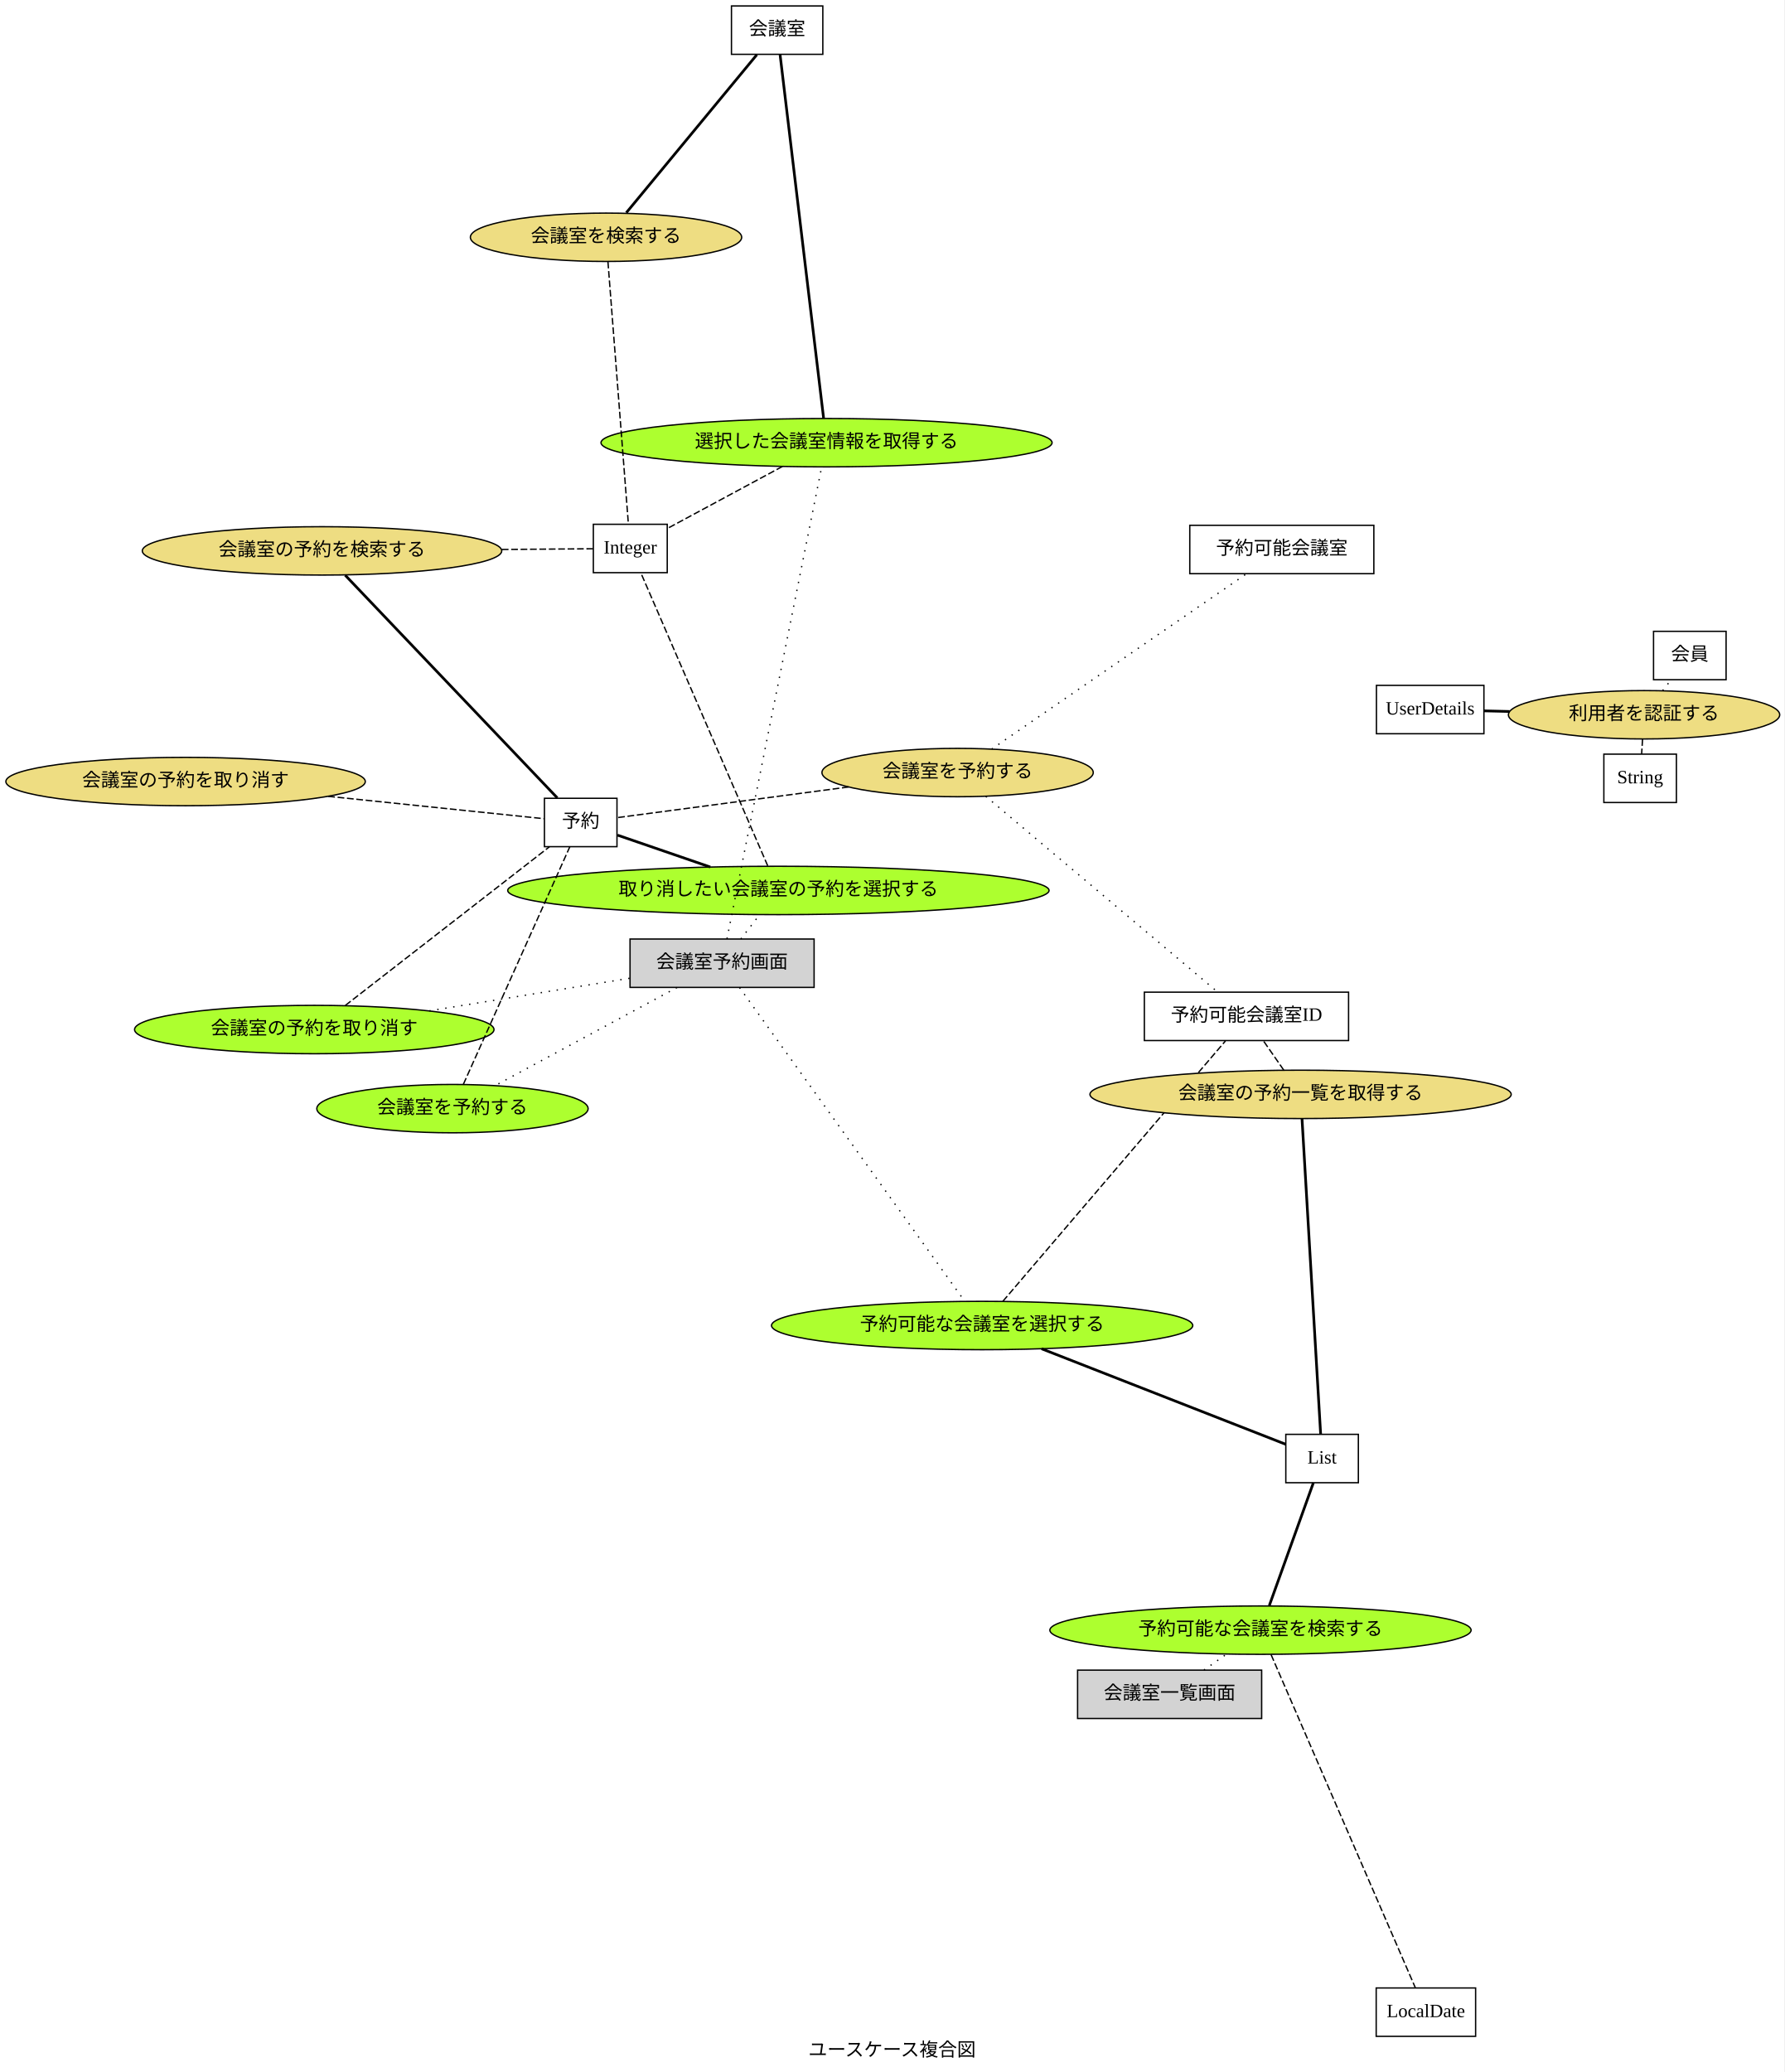
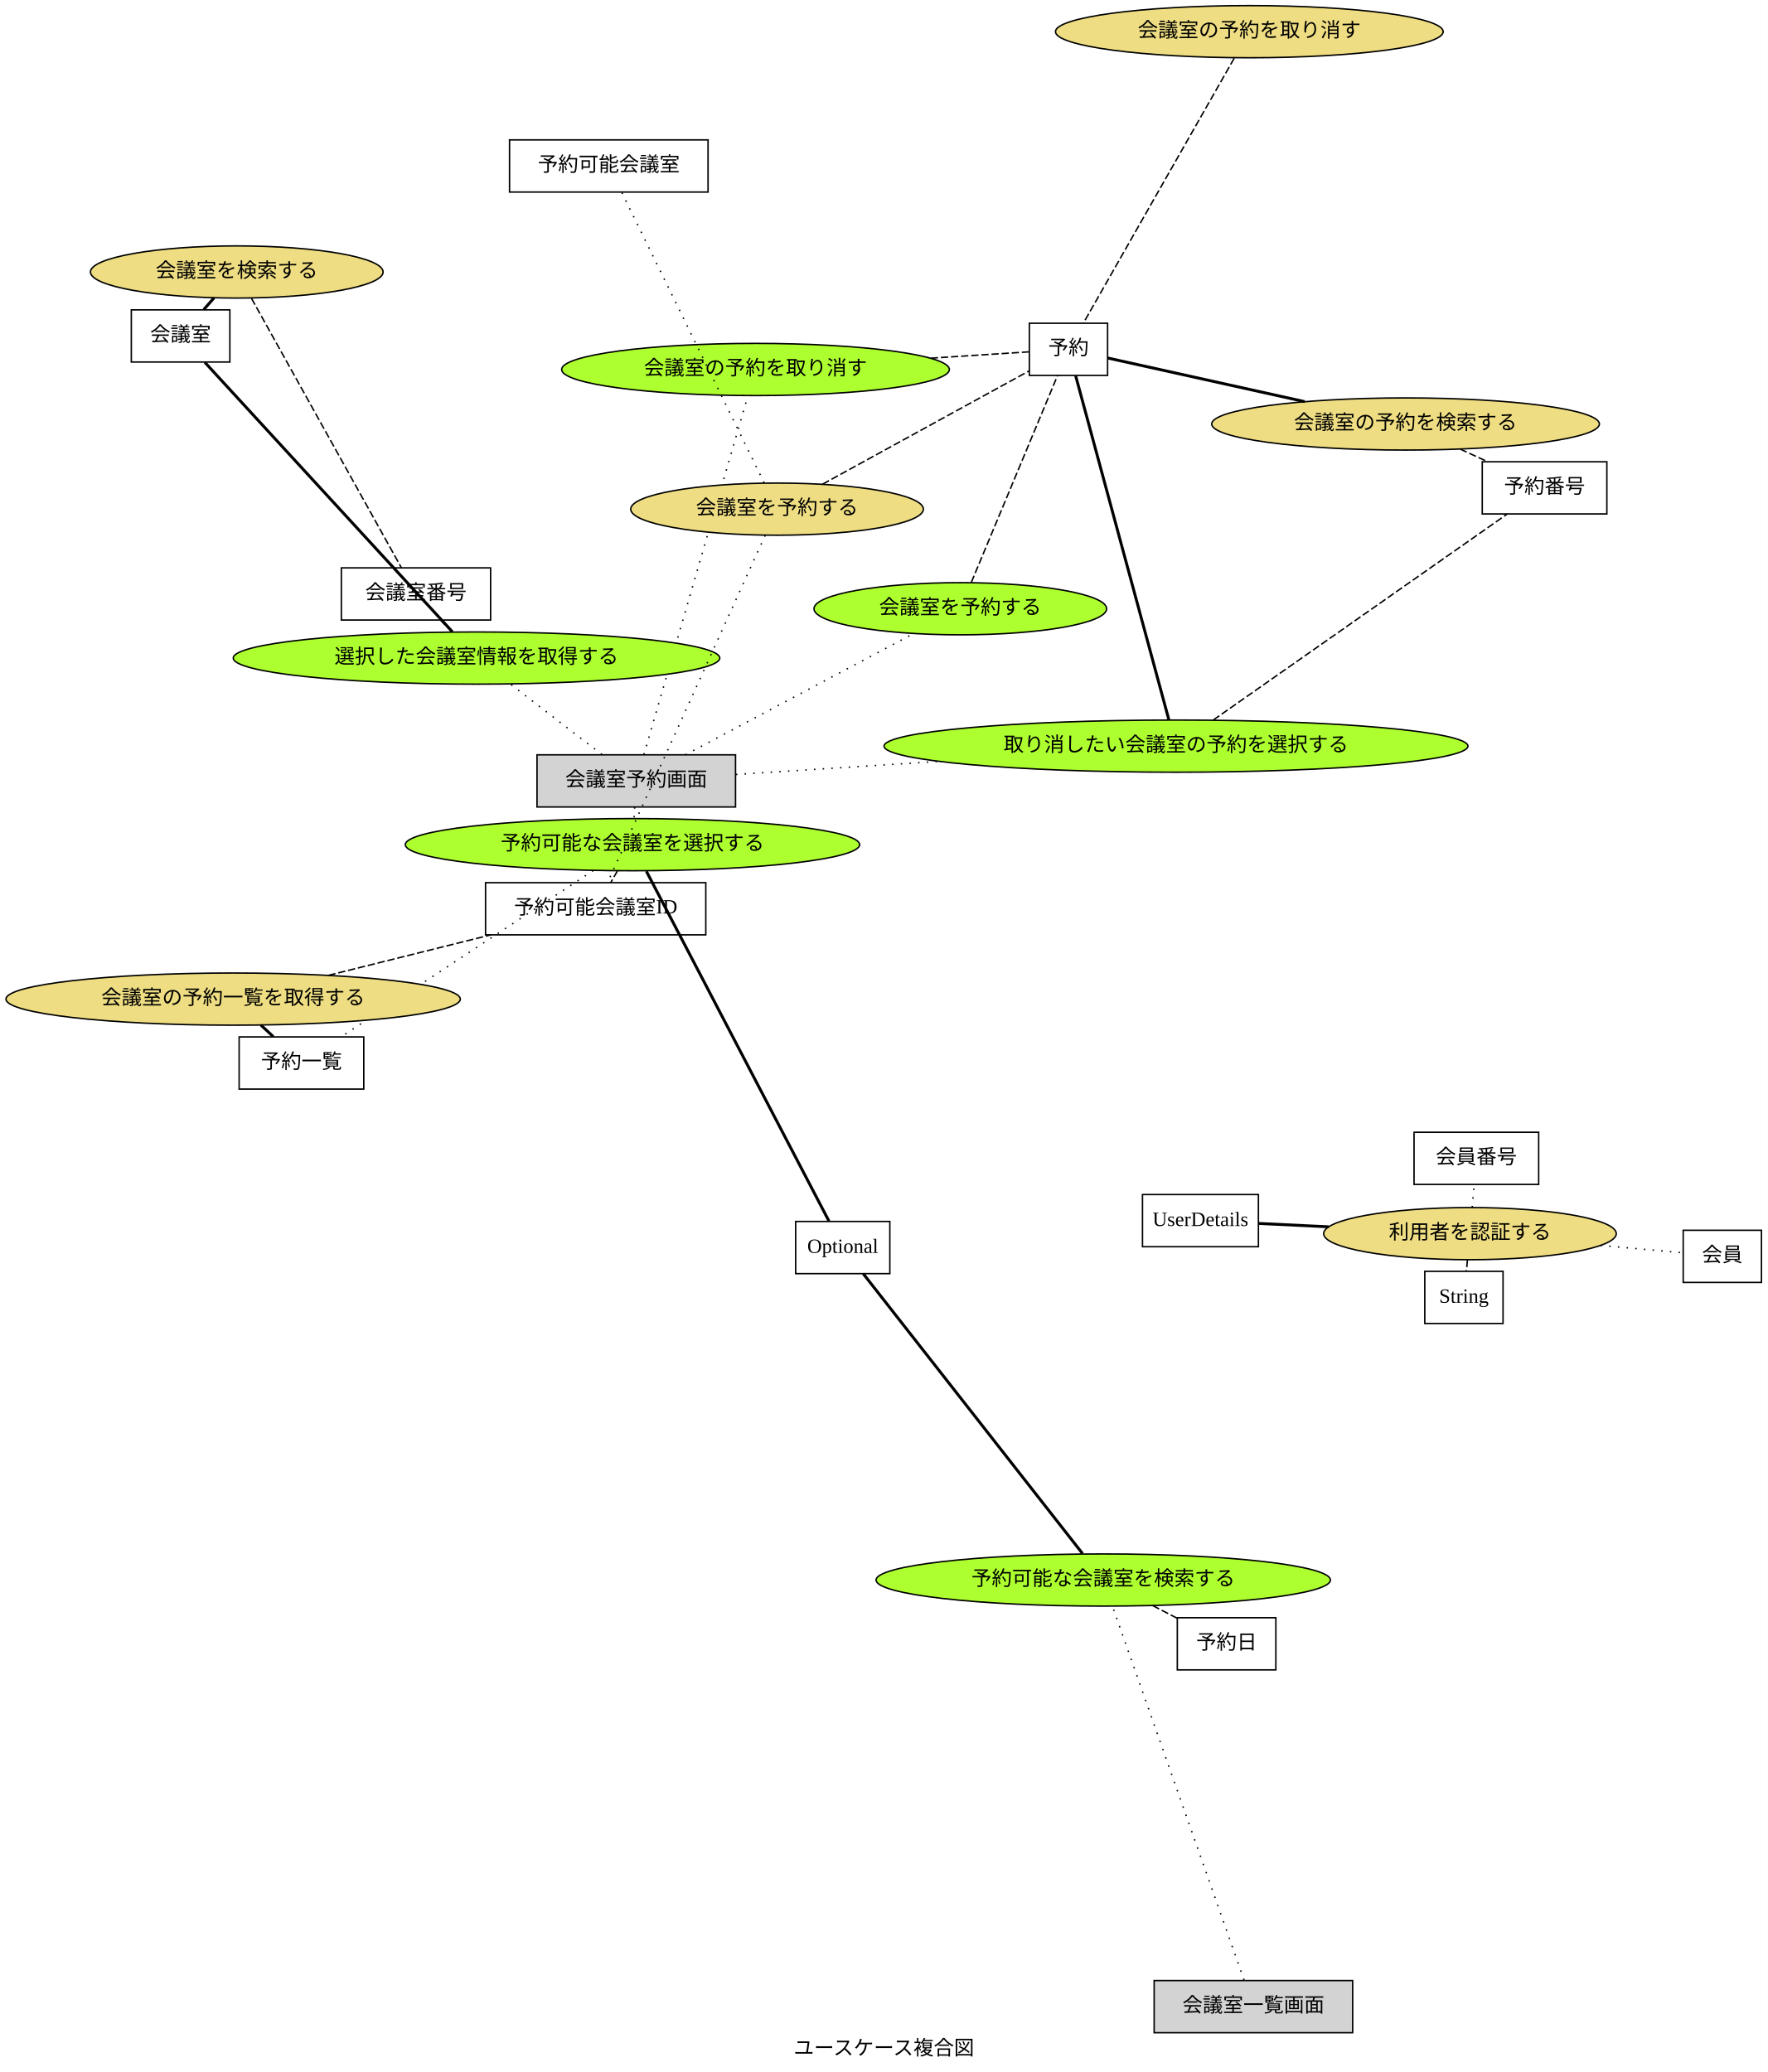
- <svg xmlns="http://www.w3.org/2000/svg" xmlns:xlink="http://www.w3.org/1999/xlink" width="1328pt" height="1542pt" viewBox="0.00 0.00 1328.00 1542.00">
-   <g id="graph0" class="graph" transform="scale(1 1) rotate(0) translate(4 1515)">
-     <polygon fill="white" stroke="transparent" points="-4,27 -4,-1515 1324,-1515 1324,27 -4,27" />
-     <text text-anchor="middle" x="660" y="15.2" font-family="Times New Roman,serif" font-size="14.00">ユースケース複合図
+ <svg xmlns="http://www.w3.org/2000/svg" xmlns:xlink="http://www.w3.org/1999/xlink" width="1220pt" height="1430pt" viewBox="0.00 0.00 1220.00 1430.00">
+   <g id="graph0" class="graph" transform="scale(1 1) rotate(0) translate(4 1403)">
+     <polygon fill="white" stroke="transparent" points="-4,27 -4,-1403 1216,-1403 1216,27 -4,27" />
+     <text text-anchor="middle" x="606" y="15.2" font-family="Times New Roman,serif" font-size="14.00">ユースケース複合図
        </text>
    <g id="node1" class="node">
      <g id="a_node1">
        <a xlink:href="https://github.com/k2works/application_programing_excercise_2022/tree/take13/src/main/java/mrs/application/scenario/MeetingRoomReservationScenario.java" xlink:title="MeetingRoomReservationScenario.cancel(Reservation)">
-           <ellipse fill="greenyellow" stroke="black" cx="229.92" cy="-748.8" rx="133.78" ry="18" />
-           <text text-anchor="middle" x="229.92" y="-745.1" font-family="Times New Roman,serif" font-size="14.00">会議室の予約を取り消す
+           <ellipse fill="greenyellow" stroke="black" cx="517.37" cy="-1148" rx="133.78" ry="18" />
+           <text text-anchor="middle" x="517.37" y="-1144.3" font-family="Times New Roman,serif" font-size="14.00">会議室の予約を取り消す
                    </text>
        </a>
      </g>
    </g>
    <g id="node2" class="node">
      <g id="a_node2">
        <a xlink:title="Reservation">
-           <polygon fill="none" stroke="black" points="455.22,-920.9 401.22,-920.9 401.22,-884.9 455.22,-884.9 455.22,-920.9" />
-           <text text-anchor="middle" x="428.22" y="-899.2" font-family="Times New Roman,serif" font-size="14.00">予約
+           <polygon fill="none" stroke="black" points="760.34,-1179.92 706.34,-1179.92 706.34,-1143.92 760.34,-1143.92 760.34,-1179.92" />
+           <text text-anchor="middle" x="733.34" y="-1158.22" font-family="Times New Roman,serif" font-size="14.00">予約
                    </text>
        </a>
      </g>
    </g>
    <g id="edge1" class="edge">
-       <path fill="none" stroke="black" stroke-dasharray="5,2" d="M253.06,-766.78C291.17,-796.39 366.72,-855.1 404.93,-884.8" />
+       <path fill="none" stroke="black" stroke-dasharray="5,2" d="M638.3,-1155.8C663.75,-1157.44 688.22,-1159.01 705.96,-1160.16" />
    </g>
    <g id="node7" class="node">
      <g id="a_node7">
-         <a xlink:href="https://github.com/k2works/application_programing_excercise_2022/tree/take13/src/main/java/mrs/application/scenario/MeetingRoomReservationScenario.java" xlink:title="MeetingRoomReservationScenario.findOne(Integer)">
-           <ellipse fill="greenyellow" stroke="black" cx="575.36" cy="-852.32" rx="201.46" ry="18" />
-           <text text-anchor="middle" x="575.36" y="-848.62" font-family="Times New Roman,serif" font-size="14.00">取り消したい会議室の予約を選択する
+         <a xlink:href="https://github.com/k2works/application_programing_excercise_2022/tree/take13/src/main/java/mrs/application/scenario/MeetingRoomReservationScenario.java" xlink:title="MeetingRoomReservationScenario.findOne(ReservationId)">
+           <ellipse fill="greenyellow" stroke="black" cx="807.54" cy="-888.06" rx="201.46" ry="18" />
+           <text text-anchor="middle" x="807.54" y="-884.36" font-family="Times New Roman,serif" font-size="14.00">取り消したい会議室の予約を選択する
                    </text>
        </a>
      </g>
    </g>
    <g id="edge6" class="edge">
-       <path fill="none" stroke="black" stroke-width="2" d="M455.55,-893.51C474.92,-886.85 501.47,-877.72 524.65,-869.75" />
-     </g>
-     <g id="node13" class="node">
-       <g id="a_node13">
-         <a xlink:href="https://github.com/k2works/application_programing_excercise_2022/tree/take13/src/main/java/mrs/application/service/reservation/ReservationService.java" xlink:title="ReservationService.findOne(Integer)">
-           <ellipse fill="#eedd82" stroke="black" cx="235.68" cy="-1105.03" rx="133.78" ry="18" />
-           <text text-anchor="middle" x="235.68" y="-1101.33" font-family="Times New Roman,serif" font-size="14.00">会議室の予約を検索する
-                     </text>
-         </a>
-       </g>
-     </g>
-     <g id="edge15" class="edge">
-       <path fill="none" stroke="black" stroke-width="2" d="M410.8,-921.2C374.14,-959.68 289.43,-1048.6 252.93,-1086.92" />
+       <path fill="none" stroke="black" stroke-width="2" d="M738.33,-1143.53C751.84,-1093.64 789.09,-956.17 802.58,-906.37" />
+     </g>
+     <g id="node15" class="node">
+       <g id="a_node15">
+         <a xlink:href="https://github.com/k2works/application_programing_excercise_2022/tree/take13/src/main/java/mrs/application/service/reservation/ReservationService.java" xlink:title="ReservationService.findOne(ReservationId)">
+           <ellipse fill="#eedd82" stroke="black" cx="965.95" cy="-1110.38" rx="133.78" ry="18" />
+           <text text-anchor="middle" x="965.95" y="-1106.68" font-family="Times New Roman,serif" font-size="14.00">会議室の予約を検索する
+                     </text>
+         </a>
+       </g>
+     </g>
+     <g id="edge16" class="edge">
+       <path fill="none" stroke="black" stroke-width="2" d="M760.48,-1155.91C793.56,-1148.58 850.68,-1135.92 896.32,-1125.81" />
    </g>
    <g id="node3" class="node">
      <g id="a_node3">
        <a xlink:title="ReservationsController">
-           <polygon fill="lightgray" stroke="black" points="601.94,-816.17 464.94,-816.17 464.94,-780.17 601.94,-780.17 601.94,-816.17" />
-           <text text-anchor="middle" x="533.44" y="-794.47" font-family="Times New Roman,serif" font-size="14.00">会議室予約画面
+           <polygon fill="lightgray" stroke="black" points="503.58,-882.06 366.58,-882.06 366.58,-846.06 503.58,-846.06 503.58,-882.06" />
+           <text text-anchor="middle" x="435.08" y="-860.36" font-family="Times New Roman,serif" font-size="14.00">会議室予約画面
                    </text>
        </a>
      </g>
    </g>
    <g id="edge2" class="edge">
-       <path fill="none" stroke="black" stroke-dasharray="1,5" d="M464.57,-786.96C420.32,-779.77 362.51,-770.36 315.34,-762.69" />
+       <path fill="none" stroke="black" stroke-dasharray="1,5" d="M440.35,-882.26C455.21,-933.54 497.33,-1078.86 512.14,-1129.96" />
    </g>
    <g id="node4" class="node">
      <g id="a_node4">
-         <a xlink:href="https://github.com/k2works/application_programing_excercise_2022/tree/take13/src/main/java/mrs/application/scenario/MeetingRoomReservationScenario.java" xlink:title="MeetingRoomReservationScenario.findMeetingRoom(Integer)">
-           <ellipse fill="greenyellow" stroke="black" cx="611.2" cy="-1185.55" rx="167.87" ry="18" />
-           <text text-anchor="middle" x="611.2" y="-1181.85" font-family="Times New Roman,serif" font-size="14.00">選択した会議室情報を取得する
+         <a xlink:href="https://github.com/k2works/application_programing_excercise_2022/tree/take13/src/main/java/mrs/application/scenario/MeetingRoomReservationScenario.java" xlink:title="MeetingRoomReservationScenario.findMeetingRoom(RoomId)">
+           <ellipse fill="greenyellow" stroke="black" cx="324.84" cy="-948.84" rx="167.87" ry="18" />
+           <text text-anchor="middle" x="324.84" y="-945.14" font-family="Times New Roman,serif" font-size="14.00">選択した会議室情報を取得する
                    </text>
        </a>
      </g>
    </g>
    <g id="edge5" class="edge">
-       <path fill="none" stroke="black" stroke-dasharray="1,5" d="M537.09,-816.33C550.15,-881.4 594.51,-1102.42 607.56,-1167.42" />
+       <path fill="none" stroke="black" stroke-dasharray="1,5" d="M411.43,-882.25C392.7,-896.65 366.69,-916.66 348.07,-930.98" />
    </g>
    <g id="edge8" class="edge">
-       <path fill="none" stroke="black" stroke-dasharray="1,5" d="M547.4,-816.2C551.88,-821.98 556.84,-828.39 561.32,-834.18" />
-     </g>
-     <g id="node8" class="node">
-       <g id="a_node8">
+       <path fill="none" stroke="black" stroke-dasharray="1,5" d="M503.83,-868.49C543.34,-871.04 594.79,-874.35 644.08,-877.53" />
+     </g>
+     <g id="node9" class="node">
+       <g id="a_node9">
        <a xlink:href="https://github.com/k2works/application_programing_excercise_2022/tree/take13/src/main/java/mrs/application/scenario/MeetingRoomReservationScenario.java" xlink:title="MeetingRoomReservationScenario.findReservations(ReservableRoomId)">
-           <ellipse fill="greenyellow" stroke="black" cx="727.01" cy="-528.54" rx="156.77" ry="18" />
-           <text text-anchor="middle" x="727.01" y="-524.84" font-family="Times New Roman,serif" font-size="14.00">予約可能な会議室を選択する
-                     </text>
-         </a>
-       </g>
-     </g>
-     <g id="edge11" class="edge">
-       <path fill="none" stroke="black" stroke-dasharray="1,5" d="M546.44,-780.06C581.71,-730.94 678.87,-595.6 714.06,-546.57" />
-     </g>
-     <g id="node11" class="node">
-       <g id="a_node11">
+           <ellipse fill="greenyellow" stroke="black" cx="432.47" cy="-820.06" rx="156.77" ry="18" />
+           <text text-anchor="middle" x="432.47" y="-816.36" font-family="Times New Roman,serif" font-size="14.00">予約可能な会議室を選択する
+                     </text>
+         </a>
+       </g>
+     </g>
+     <g id="edge12" class="edge">
+       <path fill="none" stroke="black" stroke-dasharray="1,5" d="M434,-845.91C433.85,-843.35 433.7,-840.72 433.54,-838.17" />
+     </g>
+     <g id="node13" class="node">
+       <g id="a_node13">
        <a xlink:href="https://github.com/k2works/application_programing_excercise_2022/tree/take13/src/main/java/mrs/application/scenario/MeetingRoomReservationScenario.java" xlink:title="MeetingRoomReservationScenario.reserve(Reservation)">
-           <ellipse fill="greenyellow" stroke="black" cx="332.77" cy="-689.95" rx="100.98" ry="18" />
-           <text text-anchor="middle" x="332.77" y="-686.25" font-family="Times New Roman,serif" font-size="14.00">会議室を予約する
-                     </text>
-         </a>
-       </g>
-     </g>
-     <g id="edge13" class="edge">
-       <path fill="none" stroke="black" stroke-dasharray="1,5" d="M499.85,-780.06C462.14,-759.72 401.4,-726.97 364.48,-707.05" />
+           <ellipse fill="greenyellow" stroke="black" cx="658.7" cy="-982.87" rx="100.98" ry="18" />
+           <text text-anchor="middle" x="658.7" y="-979.17" font-family="Times New Roman,serif" font-size="14.00">会議室を予約する
+                     </text>
+         </a>
+       </g>
+     </g>
+     <g id="edge14" class="edge">
+       <path fill="none" stroke="black" stroke-dasharray="1,5" d="M469.04,-882.11C511.68,-904.76 584.31,-943.35 626.24,-965.62" />
    </g>
    <g id="node6" class="node">
      <g id="a_node6">
-         <a xlink:title="Integer">
-           <polygon fill="none" stroke="black" points="492.63,-1124.82 437.63,-1124.82 437.63,-1088.82 492.63,-1088.82 492.63,-1124.82" />
-           <text text-anchor="middle" x="465.13" y="-1103.12" font-family="Times New Roman,serif" font-size="14.00">Integer
+         <a xlink:title="RoomId">
+           <polygon fill="none" stroke="black" points="334.56,-1011.08 231.56,-1011.08 231.56,-975.08 334.56,-975.08 334.56,-1011.08" />
+           <text text-anchor="middle" x="283.06" y="-989.38" font-family="Times New Roman,serif" font-size="14.00">会議室番号
                    </text>
        </a>
      </g>
    </g>
    <g id="edge4" class="edge">
-       <path fill="none" stroke="black" stroke-dasharray="5,2" d="M578.42,-1167.88C552.68,-1154.01 517.24,-1134.91 492.89,-1121.79" />
+       <path fill="none" stroke="black" stroke-dasharray="5,2" d="M307.85,-966.84C305.32,-969.52 302.71,-972.28 300.17,-974.96" />
    </g>
    <g id="node5" class="node">
      <g id="a_node5">
        <a xlink:title="MeetingRoom">
-           <polygon fill="none" stroke="black" points="608.43,-1510.57 540.43,-1510.57 540.43,-1474.57 608.43,-1474.57 608.43,-1510.57" />
-           <text text-anchor="middle" x="574.43" y="-1488.87" font-family="Times New Roman,serif" font-size="14.00">会議室
+           <polygon fill="none" stroke="black" points="154.62,-1189.15 86.62,-1189.15 86.62,-1153.15 154.62,-1153.15 154.62,-1189.15" />
+           <text text-anchor="middle" x="120.62" y="-1167.45" font-family="Times New Roman,serif" font-size="14.00">会議室
                    </text>
        </a>
      </g>
    </g>
    <g id="edge3" class="edge">
-       <path fill="none" stroke="black" stroke-width="2" d="M576.62,-1474.28C583.16,-1419.67 602.5,-1258.22 609.02,-1203.74" />
+       <path fill="none" stroke="black" stroke-width="2" d="M137.33,-1152.96C175.72,-1111.17 269.85,-1008.71 308.19,-966.97" />
+     </g>
+     <g id="node19" class="node">
+       <g id="a_node19">
+         <a xlink:href="https://github.com/k2works/application_programing_excercise_2022/tree/take13/src/main/java/mrs/application/service/room/RoomService.java" xlink:title="RoomService.findMeetingRoom(RoomId)">
+           <ellipse fill="#eedd82" stroke="black" cx="159.41" cy="-1215.29" rx="100.98" ry="18" />
+           <text text-anchor="middle" x="159.41" y="-1211.59" font-family="Times New Roman,serif" font-size="14.00">会議室を検索する
+                     </text>
+         </a>
+       </g>
+     </g>
+     <g id="edge23" class="edge">
+       <path fill="none" stroke="black" stroke-width="2" d="M136.62,-1189.36C138.96,-1192.02 141.36,-1194.76 143.69,-1197.41" />
+     </g>
+     <g id="node8" class="node">
+       <g id="a_node8">
+         <a xlink:title="ReservationId">
+           <polygon fill="none" stroke="black" points="1104.88,-1084.3 1018.88,-1084.3 1018.88,-1048.3 1104.88,-1048.3 1104.88,-1084.3" />
+           <text text-anchor="middle" x="1061.88" y="-1062.6" font-family="Times New Roman,serif" font-size="14.00">予約番号
+                     </text>
+         </a>
+       </g>
+     </g>
+     <g id="edge7" class="edge">
+       <path fill="none" stroke="black" stroke-dasharray="5,2" d="M833.33,-906.13C882.08,-940.29 987.23,-1013.98 1036.03,-1048.18" />
+     </g>
+     <g id="node11" class="node">
+       <g id="a_node11">
+         <a xlink:title="ReservableRoomId">
+           <polygon fill="none" stroke="black" points="483.07,-793.81 331.07,-793.81 331.07,-757.81 483.07,-757.81 483.07,-793.81" />
+           <text text-anchor="middle" x="407.07" y="-772.11" font-family="Times New Roman,serif" font-size="14.00">予約可能会議室ID
+                     </text>
+         </a>
+       </g>
+     </g>
+     <g id="edge10" class="edge">
+       <path fill="none" stroke="black" stroke-dasharray="5,2" d="M422.14,-802.06C420.6,-799.38 419.02,-796.62 417.48,-793.93" />
+     </g>
+     <g id="node12" class="node">
+       <g id="a_node12">
+         <a xlink:title="ReservationList">
+           <polygon fill="none" stroke="black" points="247.03,-687.36 161.03,-687.36 161.03,-651.36 247.03,-651.36 247.03,-687.36" />
+           <text text-anchor="middle" x="204.03" y="-665.66" font-family="Times New Roman,serif" font-size="14.00">予約一覧
+                     </text>
+         </a>
+       </g>
+     </g>
+     <g id="edge11" class="edge">
+       <path fill="none" stroke="black" stroke-dasharray="1,5" d="M405.37,-802.18C361.52,-773.25 275.5,-716.51 231.45,-687.45" />
+     </g>
+     <g id="node10" class="node">
+       <g id="a_node10">
+         <a xlink:title="Optional">
+           <polygon fill="none" stroke="black" points="610.07,-560 545.07,-560 545.07,-524 610.07,-524 610.07,-560" />
+           <text text-anchor="middle" x="577.57" y="-538.3" font-family="Times New Roman,serif" font-size="14.00">Optional
+                     </text>
+         </a>
+       </g>
+     </g>
+     <g id="edge9" class="edge">
+       <path fill="none" stroke="black" stroke-width="2" d="M568.05,-560.24C541.76,-610.62 468.36,-751.28 442.03,-801.74" />
+     </g>
+     <g id="node20" class="node">
+       <g id="a_node20">
+         <a xlink:href="https://github.com/k2works/application_programing_excercise_2022/tree/take13/src/main/java/mrs/application/service/room/RoomService.java" xlink:title="RoomService.findReservableRooms(ReservedDate)">
+           <ellipse fill="greenyellow" stroke="black" cx="757.34" cy="-312.54" rx="156.77" ry="18" />
+           <text text-anchor="middle" x="757.34" y="-308.84" font-family="Times New Roman,serif" font-size="14.00">予約可能な会議室を検索する
+                     </text>
+         </a>
+       </g>
+     </g>
+     <g id="edge25" class="edge">
+       <path fill="none" stroke="black" stroke-width="2" d="M591.67,-523.99C625.2,-481.2 709.34,-373.8 743.05,-330.78" />
+     </g>
+     <g id="node16" class="node">
+       <g id="a_node16">
+         <a xlink:href="https://github.com/k2works/application_programing_excercise_2022/tree/take13/src/main/java/mrs/application/service/reservation/ReservationService.java" xlink:title="ReservationService.findReservations(ReservableRoomId)">
+           <ellipse fill="#eedd82" stroke="black" cx="156.89" cy="-713.47" rx="156.77" ry="18" />
+           <text text-anchor="middle" x="156.89" y="-709.77" font-family="Times New Roman,serif" font-size="14.00">会議室の予約一覧を取得する
+                     </text>
+         </a>
+       </g>
+     </g>
+     <g id="edge18" class="edge">
+       <path fill="none" stroke="black" stroke-width="2" d="M184.58,-687.56C181.74,-690.21 178.82,-692.95 175.98,-695.6" />
+     </g>
+     <g id="edge13" class="edge">
+       <path fill="none" stroke="black" stroke-dasharray="5,2" d="M666.27,-1001.02C680.57,-1035.34 711.43,-1109.36 725.76,-1143.72" />
+     </g>
+     <g id="node14" class="node">
+       <g id="a_node14">
+         <a xlink:href="https://github.com/k2works/application_programing_excercise_2022/tree/take13/src/main/java/mrs/application/service/reservation/ReservationService.java" xlink:title="ReservationService.cancel(Reservation)">
+           <ellipse fill="#eedd82" stroke="black" cx="858.15" cy="-1381.14" rx="133.78" ry="18" />
+           <text text-anchor="middle" x="858.15" y="-1377.44" font-family="Times New Roman,serif" font-size="14.00">会議室の予約を取り消す
+                     </text>
+         </a>
+       </g>
+     </g>
+     <g id="edge15" class="edge">
+       <path fill="none" stroke="black" stroke-dasharray="5,2" d="M847.72,-1362.83C824.17,-1321.46 767.09,-1221.2 743.65,-1180.03" />
+     </g>
+     <g id="edge17" class="edge">
+       <path fill="none" stroke="black" stroke-dasharray="5,2" d="M1003.59,-1093.08C1009.79,-1090.24 1016.22,-1087.28 1022.46,-1084.41" />
+     </g>
+     <g id="edge19" class="edge">
+       <path fill="none" stroke="black" stroke-dasharray="5,2" d="M222.62,-729.85C257.08,-738.44 299.36,-748.97 334.74,-757.79" />
    </g>
    <g id="node17" class="node">
      <g id="a_node17">
-         <a xlink:href="https://github.com/k2works/application_programing_excercise_2022/tree/take13/src/main/java/mrs/application/service/room/RoomService.java" xlink:title="RoomService.findMeetingRoom(Integer)">
-           <ellipse fill="#eedd82" stroke="black" cx="447.07" cy="-1338.42" rx="100.98" ry="18" />
-           <text text-anchor="middle" x="447.07" y="-1334.72" font-family="Times New Roman,serif" font-size="14.00">会議室を検索する
-                     </text>
-         </a>
-       </g>
-     </g>
-     <g id="edge22" class="edge">
-       <path fill="none" stroke="black" stroke-width="2" d="M559.32,-1474.28C534.81,-1444.61 486.66,-1386.34 462.16,-1356.69" />
-     </g>
-     <g id="edge7" class="edge">
-       <path fill="none" stroke="black" stroke-dasharray="5,2" d="M567.43,-870.62C547.09,-917.58 493.24,-1041.91 472.98,-1088.69" />
-     </g>
-     <g id="node10" class="node">
-       <g id="a_node10">
-         <a xlink:title="ReservableRoomId">
-           <polygon fill="none" stroke="black" points="999.75,-776.62 847.75,-776.62 847.75,-740.62 999.75,-740.62 999.75,-776.62" />
-           <text text-anchor="middle" x="923.75" y="-754.92" font-family="Times New Roman,serif" font-size="14.00">予約可能会議室ID
-                     </text>
-         </a>
-       </g>
-     </g>
-     <g id="edge10" class="edge">
-       <path fill="none" stroke="black" stroke-dasharray="5,2" d="M742.45,-546.59C779.13,-589.5 871.22,-697.19 908.11,-740.33" />
-     </g>
-     <g id="node9" class="node">
-       <g id="a_node9">
-         <a xlink:title="List">
-           <polygon fill="none" stroke="black" points="1007.04,-447.55 953.04,-447.55 953.04,-411.55 1007.04,-411.55 1007.04,-447.55" />
-           <text text-anchor="middle" x="980.04" y="-425.85" font-family="Times New Roman,serif" font-size="14.00">List
-                     </text>
-         </a>
-       </g>
-     </g>
-     <g id="edge9" class="edge">
-       <path fill="none" stroke="black" stroke-width="2" d="M952.96,-440.14C909.48,-457.15 823.69,-490.71 771.24,-511.24" />
-     </g>
-     <g id="node14" class="node">
-       <g id="a_node14">
-         <a xlink:href="https://github.com/k2works/application_programing_excercise_2022/tree/take13/src/main/java/mrs/application/service/reservation/ReservationService.java" xlink:title="ReservationService.findReservations(ReservableRoomId)">
-           <ellipse fill="#eedd82" stroke="black" cx="964.03" cy="-700.56" rx="156.77" ry="18" />
-           <text text-anchor="middle" x="964.03" y="-696.86" font-family="Times New Roman,serif" font-size="14.00">会議室の予約一覧を取得する
-                     </text>
-         </a>
-       </g>
-     </g>
-     <g id="edge17" class="edge">
-       <path fill="none" stroke="black" stroke-width="2" d="M978.96,-447.75C976.05,-497.12 968.01,-633.15 965.1,-682.43" />
+         <a xlink:href="https://github.com/k2works/application_programing_excercise_2022/tree/take13/src/main/java/mrs/application/service/reservation/ReservationService.java" xlink:title="ReservationService.reserve(Reservation)">
+           <ellipse fill="#eedd82" stroke="black" cx="532.24" cy="-1051.62" rx="100.98" ry="18" />
+           <text text-anchor="middle" x="532.24" y="-1047.92" font-family="Times New Roman,serif" font-size="14.00">会議室を予約する
+                     </text>
+         </a>
+       </g>
+     </g>
+     <g id="edge20" class="edge">
+       <path fill="none" stroke="black" stroke-dasharray="5,2" d="M563.67,-1068.86C602.88,-1090.37 669.29,-1126.79 706.33,-1147.1" />
+     </g>
+     <g id="edge21" class="edge">
+       <path fill="none" stroke="black" stroke-dasharray="1,5" d="M524.03,-1033.53C501.35,-983.55 438.03,-844.03 415.31,-793.97" />
    </g>
    <g id="node18" class="node">
      <g id="a_node18">
-         <a xlink:href="https://github.com/k2works/application_programing_excercise_2022/tree/take13/src/main/java/mrs/application/service/room/RoomService.java" xlink:title="RoomService.findReservableRooms(LocalDate)">
-           <ellipse fill="greenyellow" stroke="black" cx="934.18" cy="-301.83" rx="156.77" ry="18" />
-           <text text-anchor="middle" x="934.18" y="-298.13" font-family="Times New Roman,serif" font-size="14.00">予約可能な会議室を検索する
-                     </text>
-         </a>
-       </g>
+         <a xlink:title="ReservableRoom">
+           <polygon fill="none" stroke="black" points="484.62,-1306.46 347.62,-1306.46 347.62,-1270.46 484.62,-1270.46 484.62,-1306.46" />
+           <text text-anchor="middle" x="416.12" y="-1284.76" font-family="Times New Roman,serif" font-size="14.00">予約可能会議室
+                     </text>
+         </a>
+       </g>
+     </g>
+     <g id="edge22" class="edge">
+       <path fill="none" stroke="black" stroke-dasharray="1,5" d="M523.32,-1069.81C501.71,-1113.9 446.71,-1226.06 425.07,-1270.21" />
    </g>
    <g id="edge24" class="edge">
-       <path fill="none" stroke="black" stroke-width="2" d="M973.56,-411.52C964.87,-387.31 949.52,-344.54 940.77,-320.18" />
-     </g>
-     <g id="edge12" class="edge">
-       <path fill="none" stroke="black" stroke-dasharray="5,2" d="M340.91,-708.11C358.94,-748.34 402.09,-844.6 420.1,-884.79" />
-     </g>
-     <g id="node12" class="node">
-       <g id="a_node12">
-         <a xlink:href="https://github.com/k2works/application_programing_excercise_2022/tree/take13/src/main/java/mrs/application/service/reservation/ReservationService.java" xlink:title="ReservationService.cancel(Reservation)">
-           <ellipse fill="#eedd82" stroke="black" cx="134.13" cy="-933.37" rx="133.78" ry="18" />
-           <text text-anchor="middle" x="134.13" y="-929.67" font-family="Times New Roman,serif" font-size="14.00">会議室の予約を取り消す
-                     </text>
-         </a>
-       </g>
-     </g>
-     <g id="edge14" class="edge">
-       <path fill="none" stroke="black" stroke-dasharray="5,2" d="M240.31,-922.37C297.89,-916.4 364.56,-909.5 400.98,-905.72" />
-     </g>
-     <g id="edge16" class="edge">
-       <path fill="none" stroke="black" stroke-dasharray="5,2" d="M369.48,-1106.08C395.25,-1106.28 419.69,-1106.47 437.41,-1106.61" />
-     </g>
-     <g id="edge18" class="edge">
-       <path fill="none" stroke="black" stroke-dasharray="5,2" d="M951.51,-718.61C946.7,-725.53 941.22,-733.43 936.4,-740.37" />
-     </g>
-     <g id="node15" class="node">
-       <g id="a_node15">
-         <a xlink:href="https://github.com/k2works/application_programing_excercise_2022/tree/take13/src/main/java/mrs/application/service/reservation/ReservationService.java" xlink:title="ReservationService.reserve(Reservation)">
-           <ellipse fill="#eedd82" stroke="black" cx="708.75" cy="-940.06" rx="100.98" ry="18" />
-           <text text-anchor="middle" x="708.75" y="-936.36" font-family="Times New Roman,serif" font-size="14.00">会議室を予約する
-                     </text>
-         </a>
-       </g>
-     </g>
-     <g id="edge19" class="edge">
-       <path fill="none" stroke="black" stroke-dasharray="5,2" d="M627.61,-929.32C569.52,-921.62 494.86,-911.73 455.43,-906.51" />
-     </g>
-     <g id="edge20" class="edge">
-       <path fill="none" stroke="black" stroke-dasharray="1,5" d="M729.76,-922.34C770.76,-887.74 861.02,-811.56 902.34,-776.69" />
-     </g>
-     <g id="node16" class="node">
-       <g id="a_node16">
-         <a xlink:title="ReservableRoom">
-           <polygon fill="none" stroke="black" points="1018.56,-1124.07 881.56,-1124.07 881.56,-1088.07 1018.56,-1088.07 1018.56,-1124.07" />
-           <text text-anchor="middle" x="950.06" y="-1102.37" font-family="Times New Roman,serif" font-size="14.00">予約可能会議室
-                     </text>
-         </a>
-       </g>
-     </g>
-     <g id="edge21" class="edge">
-       <path fill="none" stroke="black" stroke-dasharray="1,5" d="M734.12,-957.52C780.1,-989.15 876.78,-1055.65 923.57,-1087.84" />
-     </g>
-     <g id="edge23" class="edge">
-       <path fill="none" stroke="black" stroke-dasharray="5,2" d="M448.49,-1320.25C451.86,-1276.95 460.35,-1168.12 463.72,-1124.91" />
-     </g>
-     <g id="node19" class="node">
-       <g id="a_node19">
-         <a xlink:title="LocalDate">
-           <polygon fill="none" stroke="black" points="1094.31,-35.54 1020.31,-35.54 1020.31,0.46 1094.31,0.46 1094.31,-35.54" />
-           <text text-anchor="middle" x="1057.31" y="-13.84" font-family="Times New Roman,serif" font-size="14.00">LocalDate
-                     </text>
-         </a>
-       </g>
-     </g>
-     <g id="edge25" class="edge">
-       <path fill="none" stroke="black" stroke-dasharray="5,2" d="M942.07,-283.61C964.31,-232.26 1027.32,-86.77 1049.48,-35.61" />
-     </g>
-     <g id="node20" class="node">
-       <g id="a_node20">
-         <a xlink:title="RoomsController">
-           <polygon fill="lightgray" stroke="black" points="935.06,-272.07 798.06,-272.07 798.06,-236.07 935.06,-236.07 935.06,-272.07" />
-           <text text-anchor="middle" x="866.56" y="-250.37" font-family="Times New Roman,serif" font-size="14.00">会議室一覧画面
-                     </text>
-         </a>
-       </g>
-     </g>
-     <g id="edge26" class="edge">
-       <path fill="none" stroke="black" stroke-dasharray="1,5" d="M892.12,-272.13C897.51,-275.93 903.19,-279.94 908.58,-283.75" />
+       <path fill="none" stroke="black" stroke-dasharray="5,2" d="M169.53,-1197.11C192.77,-1155.34 249.76,-1052.92 272.97,-1011.21" />
    </g>
    <g id="node21" class="node">
      <g id="a_node21">
-         <a xlink:href="https://github.com/k2works/application_programing_excercise_2022/tree/take13/src/main/java/mrs/application/service/user/UserService.java" xlink:title="UserService.loadUserByUsername(String)">
-           <ellipse fill="#eedd82" stroke="black" cx="1219.68" cy="-983.06" rx="100.98" ry="18" />
-           <text text-anchor="middle" x="1219.68" y="-979.36" font-family="Times New Roman,serif" font-size="14.00">利用者を認証する
-                     </text>
-         </a>
-       </g>
+         <a xlink:title="ReservedDate">
+           <polygon fill="none" stroke="black" points="876.45,-286.52 808.45,-286.52 808.45,-250.52 876.45,-250.52 876.45,-286.52" />
+           <text text-anchor="middle" x="842.45" y="-264.82" font-family="Times New Roman,serif" font-size="14.00">予約日
+                     </text>
+         </a>
+       </g>
+     </g>
+     <g id="edge26" class="edge">
+       <path fill="none" stroke="black" stroke-dasharray="5,2" d="M791.47,-294.89C797.02,-292.02 802.76,-289.05 808.31,-286.18" />
+     </g>
+     <g id="node22" class="node">
+       <g id="a_node22">
+         <a xlink:title="RoomsController">
+           <polygon fill="lightgray" stroke="black" points="929.46,-36.11 792.46,-36.11 792.46,-0.11 929.46,-0.11 929.46,-36.11" />
+           <text text-anchor="middle" x="860.96" y="-14.41" font-family="Times New Roman,serif" font-size="14.00">会議室一覧画面
+                     </text>
+         </a>
+       </g>
+     </g>
+     <g id="edge27" class="edge">
+       <path fill="none" stroke="black" stroke-dasharray="1,5" d="M854.48,-36.52C835.83,-89.53 782.17,-241.98 763.68,-294.5" />
    </g>
    <g id="node23" class="node">
      <g id="a_node23">
+         <a xlink:href="https://github.com/k2works/application_programing_excercise_2022/tree/take13/src/main/java/mrs/application/service/user/UserService.java" xlink:title="UserService.loadUserByUsername(String)">
+           <ellipse fill="#eedd82" stroke="black" cx="1010.41" cy="-551.6" rx="100.98" ry="18" />
+           <text text-anchor="middle" x="1010.41" y="-547.9" font-family="Times New Roman,serif" font-size="14.00">利用者を認証する
+                     </text>
+         </a>
+       </g>
+     </g>
+     <g id="node25" class="node">
+       <g id="a_node25">
        <a xlink:title="String">
-           <polygon fill="none" stroke="black" points="1243.76,-953.76 1189.76,-953.76 1189.76,-917.76 1243.76,-917.76 1243.76,-953.76" />
-           <text text-anchor="middle" x="1216.76" y="-932.06" font-family="Times New Roman,serif" font-size="14.00">String
-                     </text>
-         </a>
-       </g>
-     </g>
-     <g id="edge28" class="edge">
-       <path fill="none" stroke="black" stroke-dasharray="5,2" d="M1218.56,-964.91C1218.33,-961.26 1218.1,-957.43 1217.87,-953.79" />
+           <polygon fill="none" stroke="black" points="1033.23,-525.59 979.23,-525.59 979.23,-489.59 1033.23,-489.59 1033.23,-525.59" />
+           <text text-anchor="middle" x="1006.23" y="-503.89" font-family="Times New Roman,serif" font-size="14.00">String
+                     </text>
+         </a>
+       </g>
+     </g>
+     <g id="edge29" class="edge">
+       <path fill="none" stroke="black" stroke-dasharray="5,2" d="M1008.68,-533.44C1008.44,-530.89 1008.19,-528.26 1007.95,-525.7" />
+     </g>
+     <g id="node26" class="node">
+       <g id="a_node26">
+         <a xlink:title="UserId">
+           <polygon fill="none" stroke="black" points="1057.82,-621.57 971.82,-621.57 971.82,-585.57 1057.82,-585.57 1057.82,-621.57" />
+           <text text-anchor="middle" x="1014.82" y="-599.87" font-family="Times New Roman,serif" font-size="14.00">会員番号
+                     </text>
+         </a>
+       </g>
+     </g>
+     <g id="edge30" class="edge">
+       <path fill="none" stroke="black" stroke-dasharray="1,5" d="M1011.95,-569.78C1012.38,-574.81 1012.84,-580.28 1013.27,-585.32" />
+     </g>
+     <g id="node27" class="node">
+       <g id="a_node27">
+         <a xlink:title="User">
+           <polygon fill="none" stroke="black" points="1211.56,-553.92 1157.56,-553.92 1157.56,-517.92 1211.56,-517.92 1211.56,-553.92" />
+           <text text-anchor="middle" x="1184.56" y="-532.22" font-family="Times New Roman,serif" font-size="14.00">会員
+                     </text>
+         </a>
+       </g>
+     </g>
+     <g id="edge31" class="edge">
+       <path fill="none" stroke="black" stroke-dasharray="1,5" d="M1100.55,-543.48C1121.3,-541.62 1141.81,-539.77 1157.38,-538.37" />
    </g>
    <g id="node24" class="node">
      <g id="a_node24">
-         <a xlink:title="User">
-           <polygon fill="none" stroke="black" points="1280.74,-1045.16 1226.74,-1045.16 1226.74,-1009.16 1280.74,-1009.16 1280.74,-1045.16" />
-           <text text-anchor="middle" x="1253.74" y="-1023.46" font-family="Times New Roman,serif" font-size="14.00">会員
-                     </text>
-         </a>
-       </g>
-     </g>
-     <g id="edge29" class="edge">
-       <path fill="none" stroke="black" stroke-dasharray="1,5" d="M1233.53,-1001C1235.6,-1003.67 1237.72,-1006.42 1239.79,-1009.1" />
-     </g>
-     <g id="node22" class="node">
-       <g id="a_node22">
        <a xlink:title="UserDetails">
-           <polygon fill="none" stroke="black" points="1100.49,-1004.95 1020.49,-1004.95 1020.49,-968.95 1100.49,-968.95 1100.49,-1004.95" />
-           <text text-anchor="middle" x="1060.49" y="-983.25" font-family="Times New Roman,serif" font-size="14.00">UserDetails
-                     </text>
-         </a>
-       </g>
-     </g>
-     <g id="edge27" class="edge">
-       <path fill="none" stroke="black" stroke-width="2" d="M1100.66,-985.97C1106.64,-985.82 1113.03,-985.67 1119.62,-985.51" />
+           <polygon fill="none" stroke="black" points="864.42,-578.58 784.42,-578.58 784.42,-542.58 864.42,-542.58 864.42,-578.58" />
+           <text text-anchor="middle" x="824.42" y="-556.88" font-family="Times New Roman,serif" font-size="14.00">UserDetails
+                     </text>
+         </a>
+       </g>
+     </g>
+     <g id="edge28" class="edge">
+       <path fill="none" stroke="black" stroke-width="2" d="M864.78,-558.63C879.09,-557.94 895.89,-557.13 912.89,-556.31" />
    </g>
  </g>
</svg>
